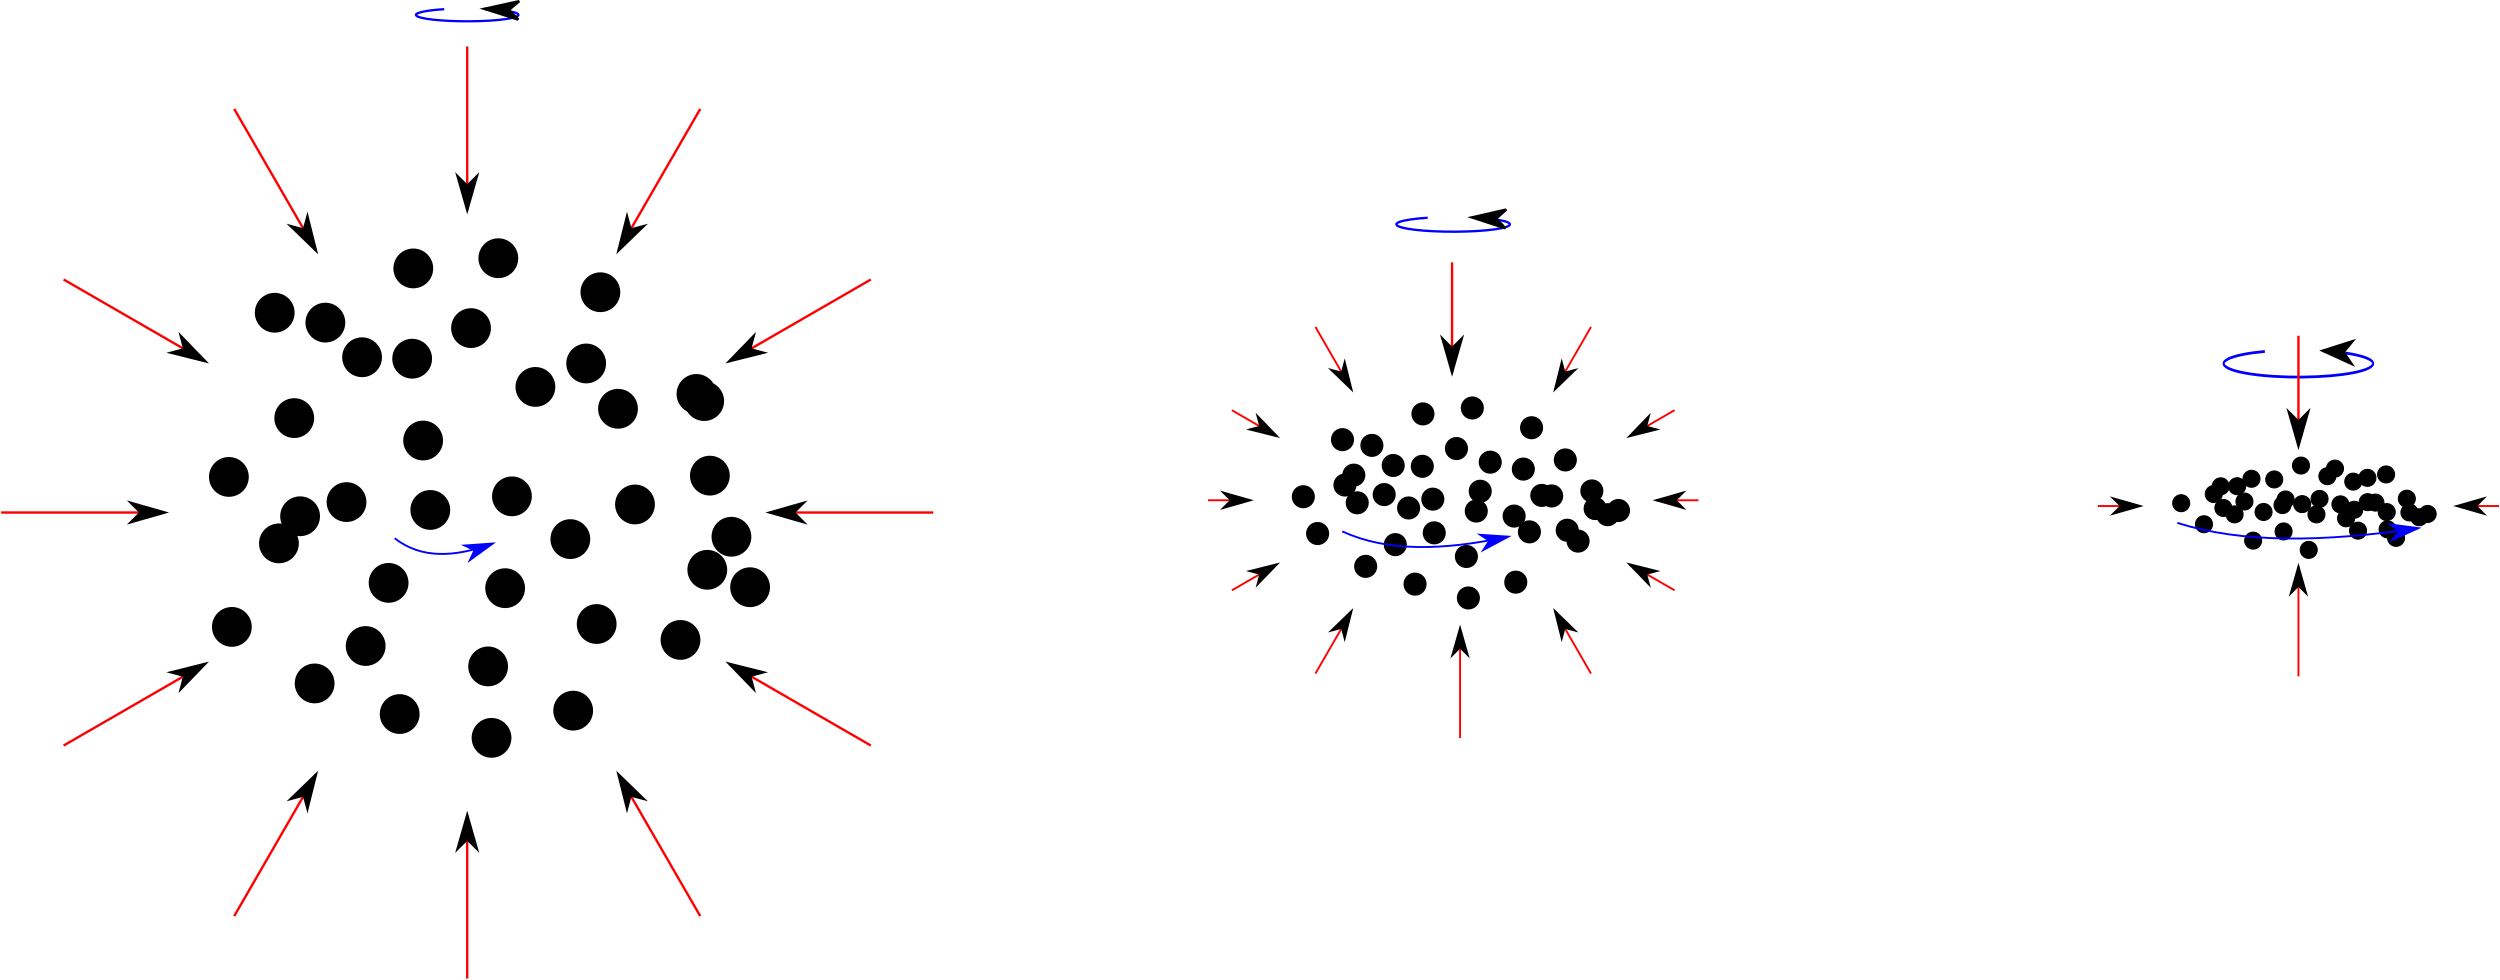
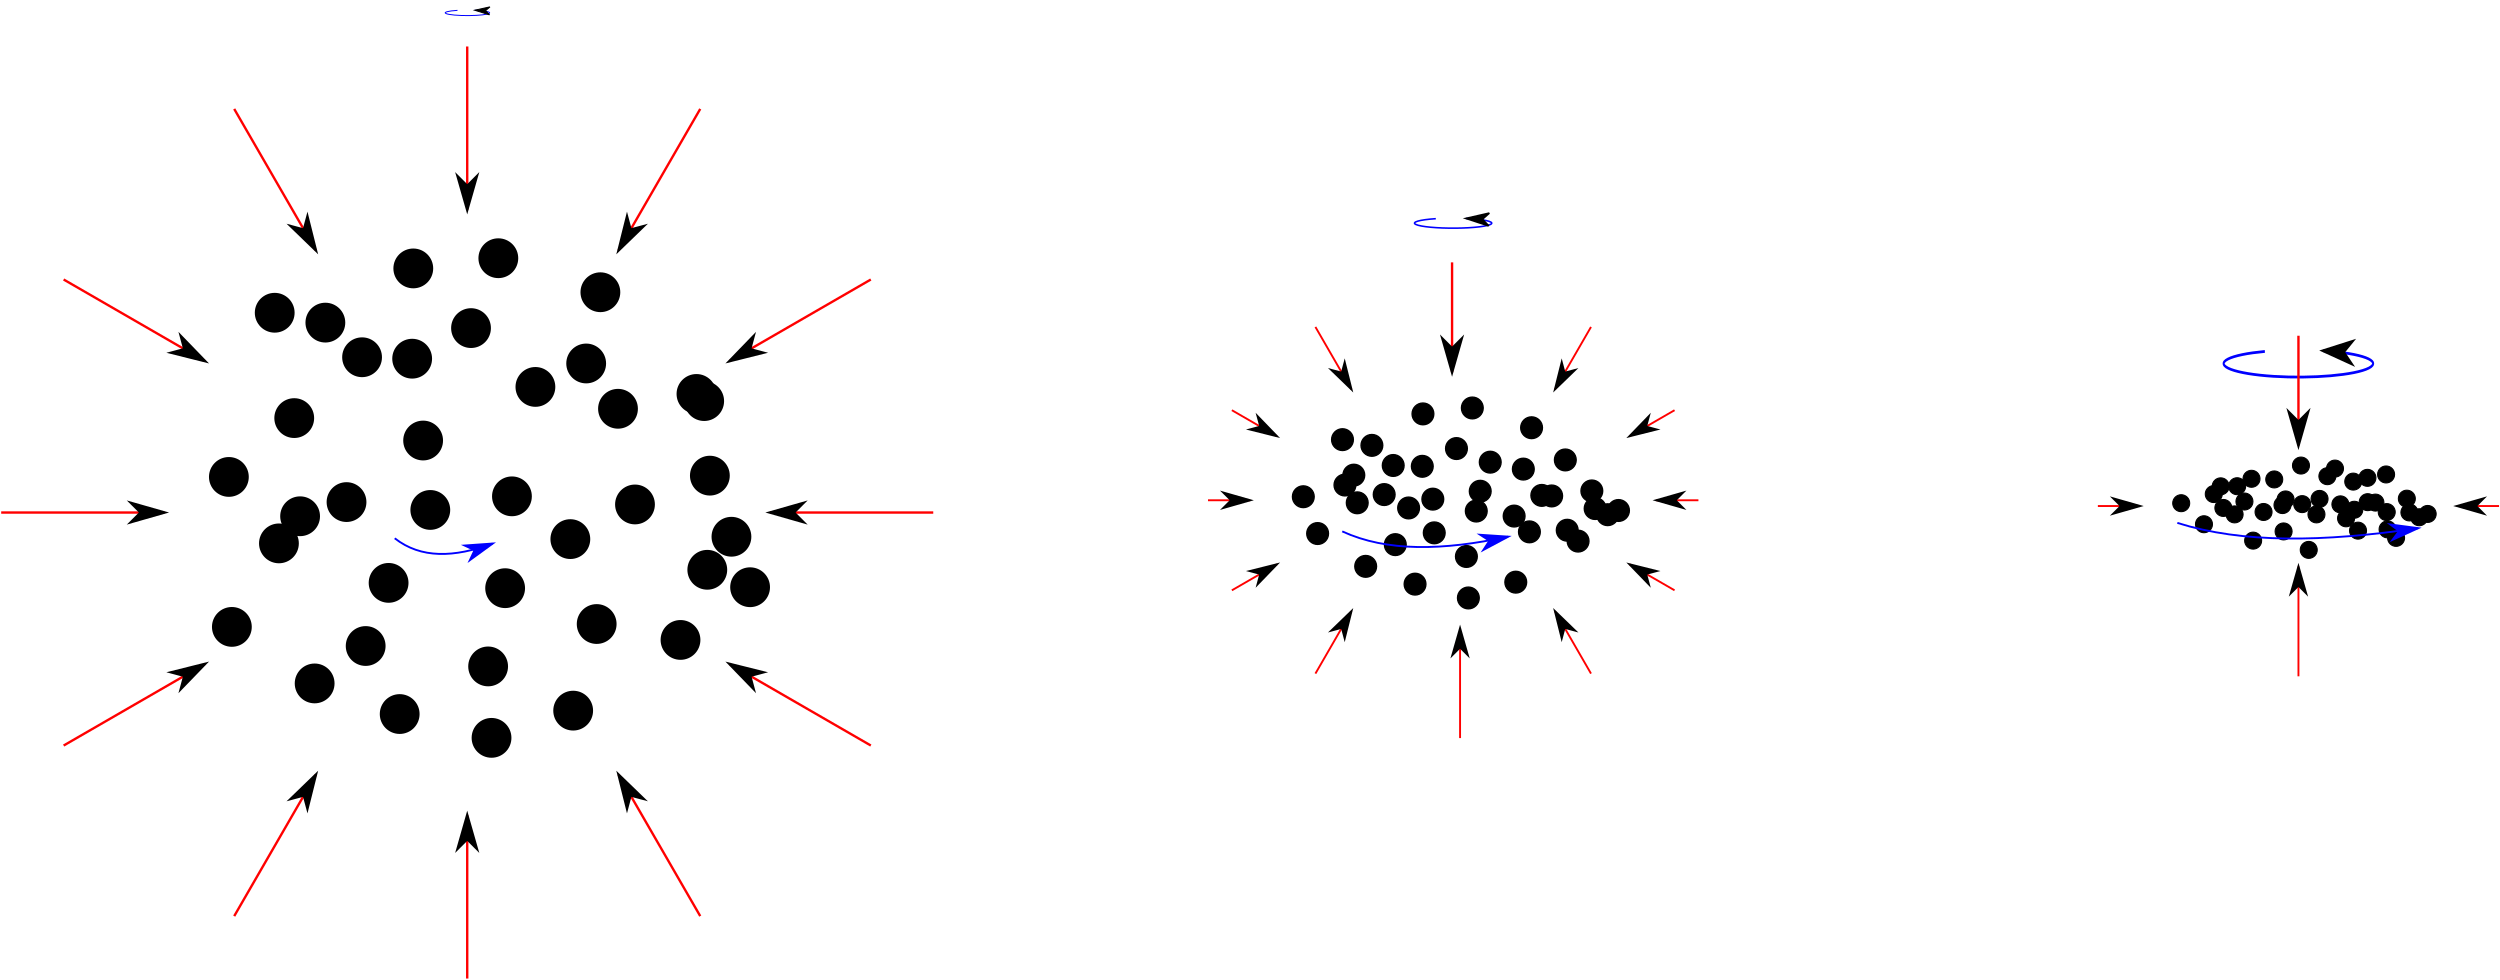
<svg xmlns="http://www.w3.org/2000/svg" xmlns:xlink="http://www.w3.org/1999/xlink" version="1.1" id="svg2" height="411.452" width="1049.903">
  <defs id="defs4">
    <marker orient="auto" refY="0" refX="0" id="Arrow1Lstart" style="overflow:visible">
      <path id="path3903" d="M 0,0 5,-5 -12.5,0 5,5 0,0 z" style="fill-rule:evenodd;stroke:#000000;stroke-width:1pt;marker-start:none" transform="matrix(0.8,0,0,0.8,10,0)" />
    </marker>
    <marker orient="auto" refY="0" refX="0" id="Arrow1Lend" style="overflow:visible">
      <path id="path3906" d="M 0,0 5,-5 -12.5,0 5,5 0,0 z" style="fill-rule:evenodd;stroke:#000000;stroke-width:1pt;marker-start:none" transform="matrix(-0.8,0,0,-0.8,-10,0)" />
    </marker>
    <marker orient="auto" refY="0" refX="0" id="Arrow1Lendk" style="overflow:visible">
      <path id="path6342" d="M 0,0 5,-5 -12.5,0 5,5 0,0 z" style="fill:#0000ff;fill-rule:evenodd;stroke:#0000ff;stroke-width:1pt;marker-start:none" transform="matrix(-0.8,0,0,-0.8,-10,0)" />
    </marker>
    <marker orient="auto" refY="0" refX="0" id="Arrow1Lend9" style="overflow:visible">
      <path id="path6345" d="M 0,0 5,-5 -12.5,0 5,5 0,0 z" style="fill:#0000ff;fill-rule:evenodd;stroke:#0000ff;stroke-width:1pt;marker-start:none" transform="matrix(-0.8,0,0,-0.8,-10,0)" />
    </marker>
    <marker orient="auto" refY="0" refX="0" id="Arrow1LendP" style="overflow:visible">
      <path id="path6348" d="M 0,0 5,-5 -12.5,0 5,5 0,0 z" style="fill:#0000ff;fill-rule:evenodd;stroke:#0000ff;stroke-width:1pt;marker-start:none" transform="matrix(-0.8,0,0,-0.8,-10,0)" />
    </marker>
  </defs>
  <g id="layer1" transform="translate(53.35713,-18.55304)">
    <path style="fill:#000000;fill-opacity:1;fill-rule:evenodd;stroke:#000000;stroke-width:1;stroke-miterlimit:10;stroke-opacity:1;stroke-dasharray:none;stroke-dashoffset:0" id="path2985" d="m 49.286,182.362 c 0,4.339 -3.518,7.857 -7.857,7.857 -4.339,0 -7.857,-3.518 -7.857,-7.857 0,-4.339 3.518,-7.857 7.857,-7.857 4.339,0 7.857,3.518 7.857,7.857 z" transform="translate(130.0639,-1.319856)" />
    <use x="0" y="0" xlink:href="#path2985" id="use3755" transform="translate(-98.81812,54.32084)" width="744.094" height="1052.362" />
    <use height="1052.362" width="744.094" transform="translate(-72.79239,-12.45613)" id="use3757" xlink:href="#path2985" y="0" x="0" />
    <use height="1052.362" width="744.094" transform="translate(-9.854546,45.95231)" id="use3807" xlink:href="#path2985" y="0" x="0" />
    <use height="1052.362" width="744.094" transform="translate(-12.71169,84.52374)" id="use3809" xlink:href="#path2985" y="0" x="0" />
    <use height="1052.362" width="744.094" transform="translate(15.85974,135.9523)" id="use3811" xlink:href="#path2985" y="0" x="0" />
    <use height="1052.362" width="744.094" transform="translate(-18.42597,147.3809)" id="use3813" xlink:href="#path2985" y="0" x="0" />
    <use height="1052.362" width="744.094" transform="translate(-19.85455,117.3809)" id="use3815" xlink:href="#path2985" y="0" x="0" />
    <use height="1052.362" width="744.094" transform="translate(-56.9974,137.3809)" id="use3817" xlink:href="#path2985" y="0" x="0" />
    <use height="1052.362" width="744.094" transform="translate(-92.71169,124.5237)" id="use3819" xlink:href="#path2985" y="0" x="0" />
    <use height="1052.362" width="744.094" transform="translate(-71.28312,108.8095)" id="use3821" xlink:href="#path2985" y="0" x="0" />
    <use height="1052.362" width="744.094" transform="translate(27.28831,-39.76197)" id="use3823" xlink:href="#path2985" y="0" x="0" />
    <use height="1052.362" width="744.094" transform="translate(-15.56883,-54.04769)" id="use3825" xlink:href="#path2985" y="0" x="0" />
    <use height="1052.362" width="744.094" transform="translate(-51.28312,-49.76197)" id="use3827" xlink:href="#path2985" y="0" x="0" />
    <use height="1052.362" width="744.094" transform="translate(-101.2831,13.09517)" id="use3829" xlink:href="#path2985" y="0" x="0" />
    <use x="0" y="0" xlink:href="#path2985" id="use3759" transform="translate(-44.14026,51.6666)" width="744.094" height="1052.362" />
    <use height="1052.362" width="744.094" transform="translate(82.32722,62.92414)" id="use3761" xlink:href="#path2985" y="0" x="0" />
    <use x="0" y="0" xlink:href="#path2985" id="use3763" transform="translate(-51.75922,-11.85311)" width="744.094" height="1052.362" />
    <use height="1052.362" width="744.094" transform="translate(70.87976,5.952161)" id="use3765" xlink:href="#path2985" y="0" x="0" />
    <use x="0" y="0" xlink:href="#path2985" id="use3767" transform="translate(21.32262,-9.844515)" width="744.094" height="1052.362" />
    <use height="1052.362" width="744.094" transform="translate(60.93373,106.2574)" id="use3769" xlink:href="#path2985" y="0" x="0" />
    <use x="0" y="0" xlink:href="#path2985" id="use3771" transform="translate(-79.32405,48.36638)" width="744.094" height="1052.362" />
    <use height="1052.362" width="744.094" transform="translate(-128.73,37.8038)" id="use3773" xlink:href="#path2985" y="0" x="0" />
    <use x="0" y="0" xlink:href="#path2985" id="use3775" transform="translate(-109.4824,-31.14627)" width="744.094" height="1052.362" />
    <use height="1052.362" width="744.094" transform="translate(-47.15268,22.51414)" id="use3777" xlink:href="#path2985" y="0" x="0" />
    <use x="0" y="0" xlink:href="#path2985" id="use3779" transform="translate(34.6854,9.180682)" width="744.094" height="1052.362" />
    <use height="1052.362" width="744.094" transform="translate(-88.20853,-27.00203)" id="use3781" xlink:href="#path2985" y="0" x="0" />
    <use x="0" y="0" xlink:href="#path2985" id="use3783" transform="translate(-61.65379,82.29573)" width="744.094" height="1052.362" />
    <use height="1052.362" width="744.094" transform="translate(41.82097,49.36189)" id="use3785" xlink:href="#path2985" y="0" x="0" />
    <use x="0" y="0" xlink:href="#path2985" id="use3787" transform="translate(25.7312,99.57621)" width="744.094" height="1052.362" />
    <use height="1052.362" width="744.094" transform="translate(-107.7091,65.7093)" id="use3789" xlink:href="#path2985" y="0" x="0" />
    <use x="0" y="0" xlink:href="#path2985" id="use3791" transform="translate(67.63825,2.953297)" width="744.094" height="1052.362" />
    <use height="1052.362" width="744.094" transform="translate(73.26739,37.26378)" id="use3793" xlink:href="#path2985" y="0" x="0" />
    <use x="0" y="0" xlink:href="#path2985" id="use3795" transform="translate(-127.4741,100.7839)" width="744.094" height="1052.362" />
    <use height="1052.362" width="744.094" transform="translate(72.18608,76.80031)" id="use3797" xlink:href="#path2985" y="0" x="0" />
    <use x="0" y="0" xlink:href="#path2985" id="use3799" transform="translate(14.67087,63.91577)" width="744.094" height="1052.362" />
    <use height="1052.362" width="744.094" transform="translate(90.16163,84.12192)" id="use3801" xlink:href="#path2985" y="0" x="0" />
    <use x="0" y="0" xlink:href="#path2985" id="use3803" transform="translate(-27.03958,-24.7004)" width="744.094" height="1052.362" />
    <path style="fill:none;stroke:#ff0000;stroke-width:1;stroke-miterlimit:10;stroke-opacity:1;stroke-dasharray:none;stroke-dashoffset:0;marker-end:url(#Arrow1Lend)" d="m 142.857,38.076 0,68.571" id="path3898" />
    <use id="use4346" xlink:href="#path3898" y="0" x="0" transform="matrix(0.8660254,0.5,-0.5,0.8660254,136.0346,-40.10655)" width="1" height="1" />
    <use id="use4348" xlink:href="#path3898" y="0" x="0" transform="matrix(0.5,0.8660254,-0.8660254,0.5,273.8973,-6.822548)" width="1" height="1" />
    <use id="use4350" xlink:href="#path3898" y="0" x="0" transform="matrix(0,1,-1,0,376.6479,90.93359)" width="1" height="1" />
    <use id="use4352" xlink:href="#path3898" y="0" x="0" transform="matrix(-0.5,0.8660254,-0.8660254,-0.5,416.7545,226.9682)" width="1" height="1" />
    <use id="use4354" xlink:href="#path3898" y="0" x="0" transform="matrix(-0.8660254,0.5,-0.5,-0.8660254,383.4704,364.8309)" width="1" height="1" />
    <use id="use4356" xlink:href="#path3898" y="0" x="0" transform="matrix(-1,0,0,-1,285.7143,467.5815)" width="1" height="1" />
    <use id="use4358" xlink:href="#path3898" y="0" x="0" transform="matrix(-0.8660254,-0.5,0.5,-0.8660254,149.6797,507.688)" width="1" height="1" />
    <use id="use4360" xlink:href="#path3898" y="0" x="0" transform="matrix(-0.5,-0.8660254,0.8660254,-0.5,11.817,474.404)" width="1" height="1" />
    <use id="use4362" xlink:href="#path3898" y="0" x="0" transform="matrix(0,-1,1,0,-90.93359,376.6479)" width="1" height="1" />
    <use id="use4364" xlink:href="#path3898" y="0" x="0" transform="matrix(0.5,-0.8660254,0.8660254,0.5,-131.0402,240.6133)" width="1" height="1" />
    <use x="0" y="0" xlink:href="#path3898" id="use4344" transform="matrix(0.8660254,-0.5,0.5,0.8660254,-97.75614,102.7506)" width="744.094" height="1052.362" />
    <use height="1052.362" width="744.094" transform="matrix(0.5805865,0,0,0.5806809,417.0618,124.5854)" id="use4368" xlink:href="#path2985" y="0" x="0" />
    <use x="0" y="0" xlink:href="#path2985" id="use4370" transform="matrix(0.5805865,0,0,0.5806809,432.1719,108.9115)" width="744.094" height="1052.362" />
    <use x="0" y="0" xlink:href="#path2985" id="use4372" transform="matrix(0.5805865,0,0,0.5806809,468.7128,119.726)" width="744.094" height="1052.362" />
    <use x="0" y="0" xlink:href="#path2985" id="use4374" transform="matrix(0.5805865,0,0,0.5806809,467.054,128.0458)" width="744.094" height="1052.362" />
    <use x="0" y="0" xlink:href="#path2985" id="use4376" transform="matrix(0.5805865,0,0,0.5806809,483.6422,157.9094)" width="744.094" height="1052.362" />
    <use x="0" y="0" xlink:href="#path2985" id="use4378" transform="matrix(0.5805865,0,0,0.5806809,463.7364,164.5458)" width="744.094" height="1052.362" />
    <use x="0" y="0" xlink:href="#path2985" id="use4380" transform="matrix(0.5805865,0,0,0.5806809,462.907,147.1253)" width="744.094" height="1052.362" />
    <use x="0" y="0" xlink:href="#path2985" id="use4382" transform="matrix(0.5805865,0,0,0.5806809,441.3423,158.739)" width="744.094" height="1052.362" />
    <use x="0" y="0" xlink:href="#path2985" id="use4384" transform="matrix(0.5805865,0,0,0.5806809,420.6071,151.2731)" width="744.094" height="1052.362" />
    <use x="0" y="0" xlink:href="#path2985" id="use4386" transform="matrix(0.5805865,0,0,0.5806809,433.0482,142.1481)" width="744.094" height="1052.362" />
    <use x="0" y="0" xlink:href="#path2985" id="use4388" transform="matrix(0.5805865,0,0,0.5806809,490.2775,93.05549)" width="744.094" height="1052.362" />
    <use x="0" y="0" xlink:href="#path2985" id="use4390" transform="matrix(0.5805865,0,0,0.5806809,465.3952,84.76005)" width="744.094" height="1052.362" />
    <use x="0" y="0" xlink:href="#path2985" id="use4392" transform="matrix(0.5805865,0,0,0.5806809,444.6599,87.24868)" width="744.094" height="1052.362" />
    <use x="0" y="0" xlink:href="#path2985" id="use4394" transform="matrix(0.5805865,0,0,0.5806809,415.6306,112.9646)" width="744.094" height="1052.362" />
    <use height="1052.362" width="744.094" transform="matrix(0.5805865,0,0,0.5806809,448.807,123.0441)" id="use4396" xlink:href="#path2985" y="0" x="0" />
    <use x="0" y="0" xlink:href="#path2985" id="use4398" transform="matrix(0.5805865,0,0,0.5806809,522.2323,129.5812)" width="744.094" height="1052.362" />
    <use height="1052.362" width="744.094" transform="matrix(0.5805865,0,0,0.5806809,444.3835,109.2616)" id="use4400" xlink:href="#path2985" y="0" x="0" />
    <use x="0" y="0" xlink:href="#path2985" id="use4402" transform="matrix(0.5805865,0,0,0.5806809,515.5861,119.6008)" width="744.094" height="1052.362" />
    <use height="1052.362" width="744.094" transform="matrix(0.5805865,0,0,0.5806809,486.8139,110.428)" id="use4404" xlink:href="#path2985" y="0" x="0" />
    <use x="0" y="0" xlink:href="#path2985" id="use4406" transform="matrix(0.5805865,0,0,0.5806809,509.8115,140.6661)" width="744.094" height="1052.362" />
    <use height="1052.362" width="744.094" transform="matrix(0.5805865,0,0,0.5806809,428.3798,121.1278)" id="use4408" xlink:href="#path2985" y="0" x="0" />
    <use x="0" y="0" xlink:href="#path2985" id="use4410" transform="matrix(0.5805865,0,0,0.5806809,394.417,122.0332)" width="744.094" height="1052.362" />
    <use height="1052.362" width="744.094" transform="matrix(0.5805865,0,0,0.5806809,410.8702,98.05846)" id="use4412" xlink:href="#path2985" y="0" x="0" />
    <use x="0" y="0" xlink:href="#path2985" id="use4414" transform="matrix(0.5805865,0,0,0.5806809,449.404,137.2044)" width="744.094" height="1052.362" />
    <use height="1052.362" width="744.094" transform="matrix(0.5805865,0,0,0.5806809,494.5721,121.4755)" id="use4416" xlink:href="#path2985" y="0" x="0" />
    <use x="0" y="0" xlink:href="#path2985" id="use4418" transform="matrix(0.5805865,0,0,0.5806809,423.2215,100.4649)" width="744.094" height="1052.362" />
    <use height="1052.362" width="744.094" transform="matrix(0.5805865,0,0,0.5806809,438.6389,126.752)" id="use4420" xlink:href="#path2985" y="0" x="0" />
    <use x="0" y="0" xlink:href="#path2985" id="use4422" transform="matrix(0.5805865,0,0,0.5806809,498.7149,121.7058)" width="744.094" height="1052.362" />
    <use height="1052.362" width="744.094" transform="matrix(0.5805865,0,0,0.5806809,489.3734,136.7865)" id="use4424" xlink:href="#path2985" y="0" x="0" />
    <use x="0" y="0" xlink:href="#path2985" id="use4426" transform="matrix(0.5805865,0,0,0.5806809,411.8998,117.1206)" width="744.094" height="1052.362" />
    <use height="1052.362" width="744.094" transform="matrix(0.5805865,0,0,0.5806809,504.4496,106.585)" id="use4428" xlink:href="#path2985" y="0" x="0" />
    <use x="0" y="0" xlink:href="#path2985" id="use4430" transform="matrix(0.5805865,0,0,0.5806809,516.9723,126.9988)" width="744.094" height="1052.362" />
    <use height="1052.362" width="744.094" transform="matrix(0.5805865,0,0,0.5806809,400.4245,137.4878)" id="use4432" xlink:href="#path2985" y="0" x="0" />
    <use x="0" y="0" xlink:href="#path2985" id="use4434" transform="matrix(0.5805865,0,0,0.5806809,505.2498,136.1037)" width="744.094" height="1052.362" />
    <use height="1052.362" width="744.094" transform="matrix(0.5805865,0,0,0.5806809,482.952,130.157)" id="use4436" xlink:href="#path2985" y="0" x="0" />
    <use x="0" y="0" xlink:href="#path2985" id="use4438" transform="matrix(0.5805865,0,0,0.5806809,526.7809,127.8125)" width="744.094" height="1052.362" />
    <use height="1052.362" width="744.094" transform="matrix(0.5805865,0,0,0.5806809,458.7354,101.8015)" id="use4440" xlink:href="#path2985" y="0" x="0" />
    <path id="path4444" d="m 556.454,128.74 0,46.11" style="fill:none;stroke:#ff0000;stroke-width:1;stroke-miterlimit:10;stroke-opacity:1;stroke-dasharray:none;stroke-dashoffset:0;marker-end:url(#Arrow1Lend)" />
    <path id="use4456" d="m 559.816,328.521 0,-46.111" style="fill:none;stroke:#ff0000;stroke-width:0.8;stroke-miterlimit:10;stroke-opacity:1;stroke-dasharray:none;stroke-dashoffset:0;marker-end:url(#Arrow1Lend)" />
    <path id="use4462" d="m 453.956,228.645 17.703,0" style="fill:none;stroke:#ff0000;stroke-width:0.8;stroke-miterlimit:10;stroke-opacity:1;stroke-dasharray:none;stroke-dashoffset:0;marker-end:url(#Arrow1Lend)" />
    <path id="use4464" d="m 463.978,190.823 18.913,10.921" style="fill:none;stroke:#ff0000;stroke-width:0.8;stroke-miterlimit:10;stroke-opacity:1;stroke-dasharray:none;stroke-dashoffset:0;marker-end:url(#Arrow1Lend)" />
    <path id="use4466" d="m 499.068,155.858 15.119,26.191" style="fill:none;stroke:#ff0000;stroke-width:0.8;stroke-miterlimit:10;stroke-opacity:1;stroke-dasharray:none;stroke-dashoffset:0;marker-end:url(#Arrow1Lend)" />
-     <path transform="matrix(0.4243665,0,0,0.3955322,108.3016,41.39058)" d="m 98.265,-48.334 c 26.405,1.247 40.273,5.127 30.974,8.668 -9.299,3.54 -38.242,5.4 -64.648,4.153 -26.405,-1.247 -40.273,-5.127 -30.974,-8.668 4.356,-1.659 13.338,-3.026 25.058,-3.816" id="path4652" style="fill:none;stroke:#0000ff;stroke-width:2.441;stroke-miterlimit:10;stroke-opacity:1;stroke-dasharray:none;stroke-dashoffset:0;marker-start:url(#Arrow1Lstart);marker-end:none" />
+     <path transform="matrix(0.1836495,0,0,0.1711711,127.9905,31.11482)" d="m 98.265,-48.334 a 50.689,6.796 0 1 1 -39.589,0.337" id="path4652" style="fill:none;stroke:#0000ff;stroke-width:2.441;stroke-miterlimit:10;stroke-opacity:1;stroke-dasharray:none;stroke-dashoffset:0;marker-start:url(#Arrow1Lstart);marker-end:none" />
    <use height="1052.362" width="744.094" transform="matrix(0.5805865,0,0,0.5806809,472.9188,107.5156)" id="use5320" xlink:href="#path2985" y="0" x="0" />
-     <path style="fill:none;stroke:#0000ff;stroke-width:2.161;stroke-miterlimit:10;stroke-opacity:1;stroke-dasharray:none;stroke-dashoffset:0;marker-start:url(#Arrow1Lstart);marker-end:none" id="path5322" d="m 98.265,-48.334 c 26.405,1.247 40.273,5.127 30.974,8.668 -9.299,3.54 -38.242,5.4 -64.648,4.153 -26.405,-1.247 -40.273,-5.127 -30.974,-8.668 4.356,-1.659 13.338,-3.026 25.058,-3.816" transform="matrix(0.4702212,0,0,0.4552184,518.6127,131.8512)" />
+     <path style="fill:none;stroke:#0000ff;stroke-width:2.161;stroke-miterlimit:10;stroke-opacity:1;stroke-dasharray:none;stroke-dashoffset:0;marker-start:url(#Arrow1Lstart);marker-end:none" id="path5322" d="m 98.265,-48.334 a 50.689,6.796 0 1 1 -39.589,0.337" transform="matrix(0.3199068,0,0,0.3096999,530.8526,125.2542)" />
    <use x="0" y="0" xlink:href="#path2985" id="use5324" transform="matrix(0.4540137,0,0,0.4537287,802.5134,149.7283)" width="744.094" height="1052.362" />
    <use height="1052.362" width="744.094" transform="matrix(0.4540137,0,0,0.4537287,814.3294,137.4811)" id="use5326" xlink:href="#path2985" y="0" x="0" />
    <use height="1052.362" width="744.094" transform="matrix(0.4540137,0,0,0.4537287,842.9041,145.9312)" id="use5328" xlink:href="#path2985" y="0" x="0" />
    <use height="1052.362" width="744.094" transform="matrix(0.4540137,0,0,0.4537287,841.6069,152.4321)" id="use5330" xlink:href="#path2985" y="0" x="0" />
    <use height="1052.362" width="744.094" transform="matrix(0.4540137,0,0,0.4537287,871.1178,151.4599)" id="use5332" xlink:href="#path2985" y="0" x="0" />
    <use height="1052.362" width="744.094" transform="matrix(0.4540137,0,0,0.4537287,857.4974,150.4876)" id="use5334" xlink:href="#path2985" y="0" x="0" />
    <use height="1052.362" width="744.094" transform="matrix(0.4540137,0,0,0.4537287,838.364,167.3404)" id="use5336" xlink:href="#path2985" y="0" x="0" />
    <use height="1052.362" width="744.094" transform="matrix(0.4540137,0,0,0.4537287,851.6601,148.2189)" id="use5338" xlink:href="#path2985" y="0" x="0" />
    <use height="1052.362" width="744.094" transform="matrix(0.4540137,0,0,0.4537287,807.2316,152.4321)" id="use5340" xlink:href="#path2985" y="0" x="0" />
    <use height="1052.362" width="744.094" transform="matrix(0.4540137,0,0,0.4537287,815.0147,163.4513)" id="use5342" xlink:href="#path2985" y="0" x="0" />
    <use height="1052.362" width="744.094" transform="matrix(0.4540137,0,0,0.4537287,863.0104,137.083)" id="use5344" xlink:href="#path2985" y="0" x="0" />
    <use height="1052.362" width="744.094" transform="matrix(0.4540137,0,0,0.4537287,849.39,133.1939)" id="use5346" xlink:href="#path2985" y="0" x="0" />
    <use height="1052.362" width="744.094" transform="matrix(0.4540137,0,0,0.4537287,828.6351,146.1576)" id="use5348" xlink:href="#path2985" y="0" x="0" />
    <use height="1052.362" width="744.094" transform="matrix(0.4540137,0,0,0.4537287,801.3943,140.648)" id="use5350" xlink:href="#path2985" y="0" x="0" />
    <use x="0" y="0" xlink:href="#path2985" id="use5352" transform="matrix(0.4540137,0,0,0.4537287,827.3379,148.524)" width="744.094" height="1052.362" />
    <use height="1052.362" width="744.094" transform="matrix(0.4540137,0,0,0.4537287,884.7559,153.6318)" id="use5354" xlink:href="#path2985" y="0" x="0" />
    <use x="0" y="0" xlink:href="#path2985" id="use5356" transform="matrix(0.4540137,0,0,0.4537287,823.8788,137.7547)" width="744.094" height="1052.362" />
    <use height="1052.362" width="744.094" transform="matrix(0.4540137,0,0,0.4537287,879.5586,145.8334)" id="use5358" xlink:href="#path2985" y="0" x="0" />
    <use x="0" y="0" xlink:href="#path2985" id="use5360" transform="matrix(0.4540137,0,0,0.4537287,857.0589,138.666)" width="744.094" height="1052.362" />
    <use height="1052.362" width="744.094" transform="matrix(0.4540137,0,0,0.4537287,875.0429,162.2933)" id="use5362" xlink:href="#path2985" y="0" x="0" />
    <use x="0" y="0" xlink:href="#path2985" id="use5364" transform="matrix(0.4540137,0,0,0.4537287,811.364,147.0265)" width="744.094" height="1052.362" />
    <use height="1052.362" width="744.094" transform="matrix(0.4540137,0,0,0.4537287,784.8054,147.734)" id="use5366" xlink:href="#path2985" y="0" x="0" />
    <use x="0" y="0" xlink:href="#path2985" id="use5368" transform="matrix(0.4540137,0,0,0.4537287,835.6142,148.1222)" width="744.094" height="1052.362" />
    <use height="1052.362" width="744.094" transform="matrix(0.4540137,0,0,0.4537287,827.8047,159.5884)" id="use5370" xlink:href="#path2985" y="0" x="0" />
    <use x="0" y="0" xlink:href="#path2985" id="use5372" transform="matrix(0.4540137,0,0,0.4537287,863.1258,147.2983)" width="744.094" height="1052.362" />
    <use height="1052.362" width="744.094" transform="matrix(0.4540137,0,0,0.4537287,808.3032,140.6039)" id="use5374" xlink:href="#path2985" y="0" x="0" />
    <use x="0" y="0" xlink:href="#path2985" id="use5376" transform="matrix(0.4540137,0,0,0.4537287,819.3865,151.4212)" width="744.094" height="1052.362" />
    <use height="1052.362" width="744.094" transform="matrix(0.4540137,0,0,0.4537287,866.3655,147.4782)" id="use5378" xlink:href="#path2985" y="0" x="0" />
    <use x="0" y="0" xlink:href="#path2985" id="use5380" transform="matrix(0.4540137,0,0,0.4537287,859.0605,159.2619)" width="744.094" height="1052.362" />
    <use height="1052.362" width="744.094" transform="matrix(0.4540137,0,0,0.4537287,798.4768,143.8955)" id="use5382" xlink:href="#path2985" y="0" x="0" />
    <use x="0" y="0" xlink:href="#path2985" id="use5384" transform="matrix(0.4540137,0,0,0.4537287,870.85,135.6632)" width="744.094" height="1052.362" />
    <use height="1052.362" width="744.094" transform="matrix(0.4540137,0,0,0.4537287,880.6426,151.614)" id="use5386" xlink:href="#path2985" y="0" x="0" />
    <use x="0" y="0" xlink:href="#path2985" id="use5388" transform="matrix(0.4540137,0,0,0.4537287,794.3676,156.5689)" width="744.094" height="1052.362" />
    <use height="1052.362" width="744.094" transform="matrix(0.4540137,0,0,0.4537287,871.4757,158.7283)" id="use5390" xlink:href="#path2985" y="0" x="0" />
    <use x="0" y="0" xlink:href="#path2985" id="use5392" transform="matrix(0.4540137,0,0,0.4537287,854.039,154.0817)" width="744.094" height="1052.362" />
    <use height="1052.362" width="744.094" transform="matrix(0.4540137,0,0,0.4537287,888.3128,152.2498)" id="use5394" xlink:href="#path2985" y="0" x="0" />
    <use x="0" y="0" xlink:href="#path2985" id="use5396" transform="matrix(0.4540137,0,0,0.4537287,835.1018,131.9255)" width="744.094" height="1052.362" />
    <use x="0" y="0" xlink:href="#path2985" id="use5424" transform="matrix(0.4540137,0,0,0.4537287,846.1931,136.3904)" width="744.094" height="1052.362" />
    <path transform="matrix(0.619022,0,0,0.8373385,861.473,206.3339)" d="m 98.265,-48.334 c 26.405,1.247 40.273,5.127 30.974,8.668 -9.299,3.54 -38.242,5.4 -64.648,4.153 -26.405,-1.247 -40.273,-5.127 -30.974,-8.668 4.356,-1.659 13.338,-3.026 25.058,-3.816" id="path5426" style="fill:none;stroke:#0000ff;stroke-width:1.389;stroke-miterlimit:10;stroke-opacity:1;stroke-dasharray:none;stroke-dashoffset:0;marker-start:url(#Arrow1Lstart);marker-end:none" />
    <path style="fill:none;stroke:#ff0000;stroke-width:0.8;stroke-miterlimit:10;stroke-opacity:1;stroke-dasharray:none;stroke-dashoffset:0;marker-end:url(#Arrow1Lend)" d="m 659.913,228.645 -17.703,0" id="path6085" />
    <path style="fill:none;stroke:#ff0000;stroke-width:0.8;stroke-miterlimit:10;stroke-opacity:1;stroke-dasharray:none;stroke-dashoffset:0;marker-end:url(#Arrow1Lend)" d="m 649.89,190.823 -18.913,10.921" id="path6087" />
    <path style="fill:none;stroke:#ff0000;stroke-width:0.8;stroke-miterlimit:10;stroke-opacity:1;stroke-dasharray:none;stroke-dashoffset:0;marker-end:url(#Arrow1Lend)" d="m 614.8,155.858 -15.119,26.191" id="path6089" />
    <path style="fill:none;stroke:#ff0000;stroke-width:0.8;stroke-miterlimit:10;stroke-opacity:1;stroke-dasharray:none;stroke-dashoffset:0;marker-end:url(#Arrow1Lend)" d="m 463.978,266.467 18.913,-10.921" id="path6099" />
    <path style="fill:none;stroke:#ff0000;stroke-width:0.8;stroke-miterlimit:10;stroke-opacity:1;stroke-dasharray:none;stroke-dashoffset:0;marker-end:url(#Arrow1Lend)" d="m 499.068,301.433 15.119,-26.191" id="path6101" />
    <path id="path6103" d="m 649.89,266.467 -18.913,-10.921" style="fill:none;stroke:#ff0000;stroke-width:0.8;stroke-miterlimit:10;stroke-opacity:1;stroke-dasharray:none;stroke-dashoffset:0;marker-end:url(#Arrow1Lend)" />
    <path id="path6105" d="m 614.8,301.433 -15.119,-26.191" style="fill:none;stroke:#ff0000;stroke-width:0.8;stroke-miterlimit:10;stroke-opacity:1;stroke-dasharray:none;stroke-dashoffset:0;marker-end:url(#Arrow1Lend)" />
    <path style="fill:none;stroke:#ff0000;stroke-width:1;stroke-miterlimit:10;stroke-opacity:1;stroke-dasharray:none;stroke-dashoffset:0;marker-end:url(#Arrow1Lend)" d="m 911.904,159.55 0,46.11" id="path6117" />
    <path style="fill:none;stroke:#ff0000;stroke-width:0.8;stroke-miterlimit:10;stroke-opacity:1;stroke-dasharray:none;stroke-dashoffset:0;marker-end:url(#Arrow1Lend)" d="m 911.904,302.579 0,-46.111" id="path6119" />
    <path style="fill:none;stroke:#ff0000;stroke-width:0.8;stroke-miterlimit:10;stroke-opacity:1;stroke-dasharray:none;stroke-dashoffset:0;marker-end:url(#Arrow1Lend)" d="m 827.662,231.065 17.703,0" id="path6121" />
    <path id="path6123" d="m 996.146,231.065 -17.703,0" style="fill:none;stroke:#ff0000;stroke-width:0.8;stroke-miterlimit:10;stroke-opacity:1;stroke-dasharray:none;stroke-dashoffset:0;marker-end:url(#Arrow1Lend)" />
    <path id="path6144" d="m 112.408,244.615 c 11.062,8.642 24.943,8.111 41.085,2.228" style="fill:none;stroke:#0000ff;stroke-width:0.8;stroke-miterlimit:10;stroke-opacity:1;stroke-dasharray:none;stroke-dashoffset:0;marker-end:url(#Arrow1Lend9)" />
    <path style="fill:none;stroke:#0000ff;stroke-width:0.8;stroke-miterlimit:10;stroke-opacity:1;stroke-dasharray:none;stroke-dashoffset:0;marker-end:url(#Arrow1Lendk)" d="m 510.324,241.717 c 18.755,8.642 42.29,8.111 69.656,2.228" id="path6330" />
    <path id="path6332" d="m 861.039,238.146 c 27.217,8.642 61.37,8.111 101.085,2.228" style="fill:none;stroke:#0000ff;stroke-width:0.8;stroke-miterlimit:10;stroke-opacity:1;stroke-dasharray:none;stroke-dashoffset:0;marker-end:url(#Arrow1LendP)" />
  </g>
</svg>
